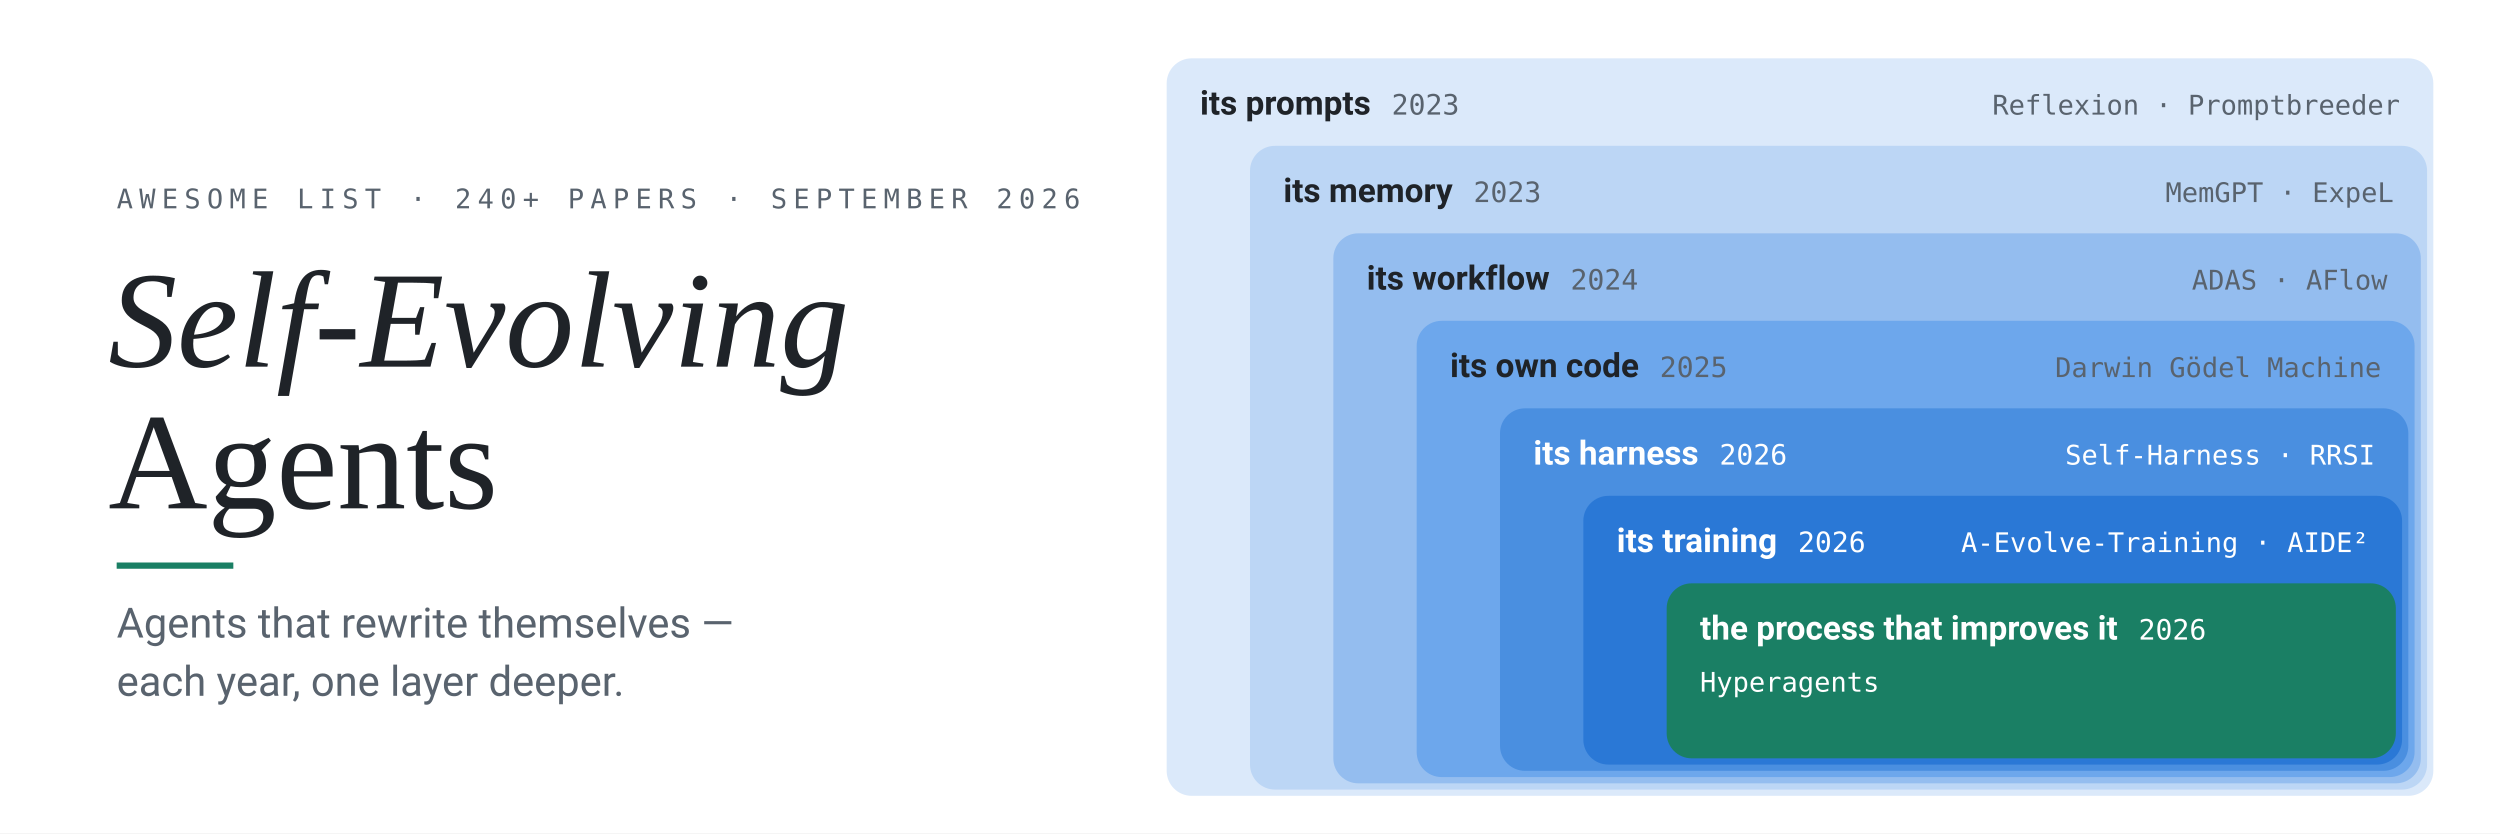
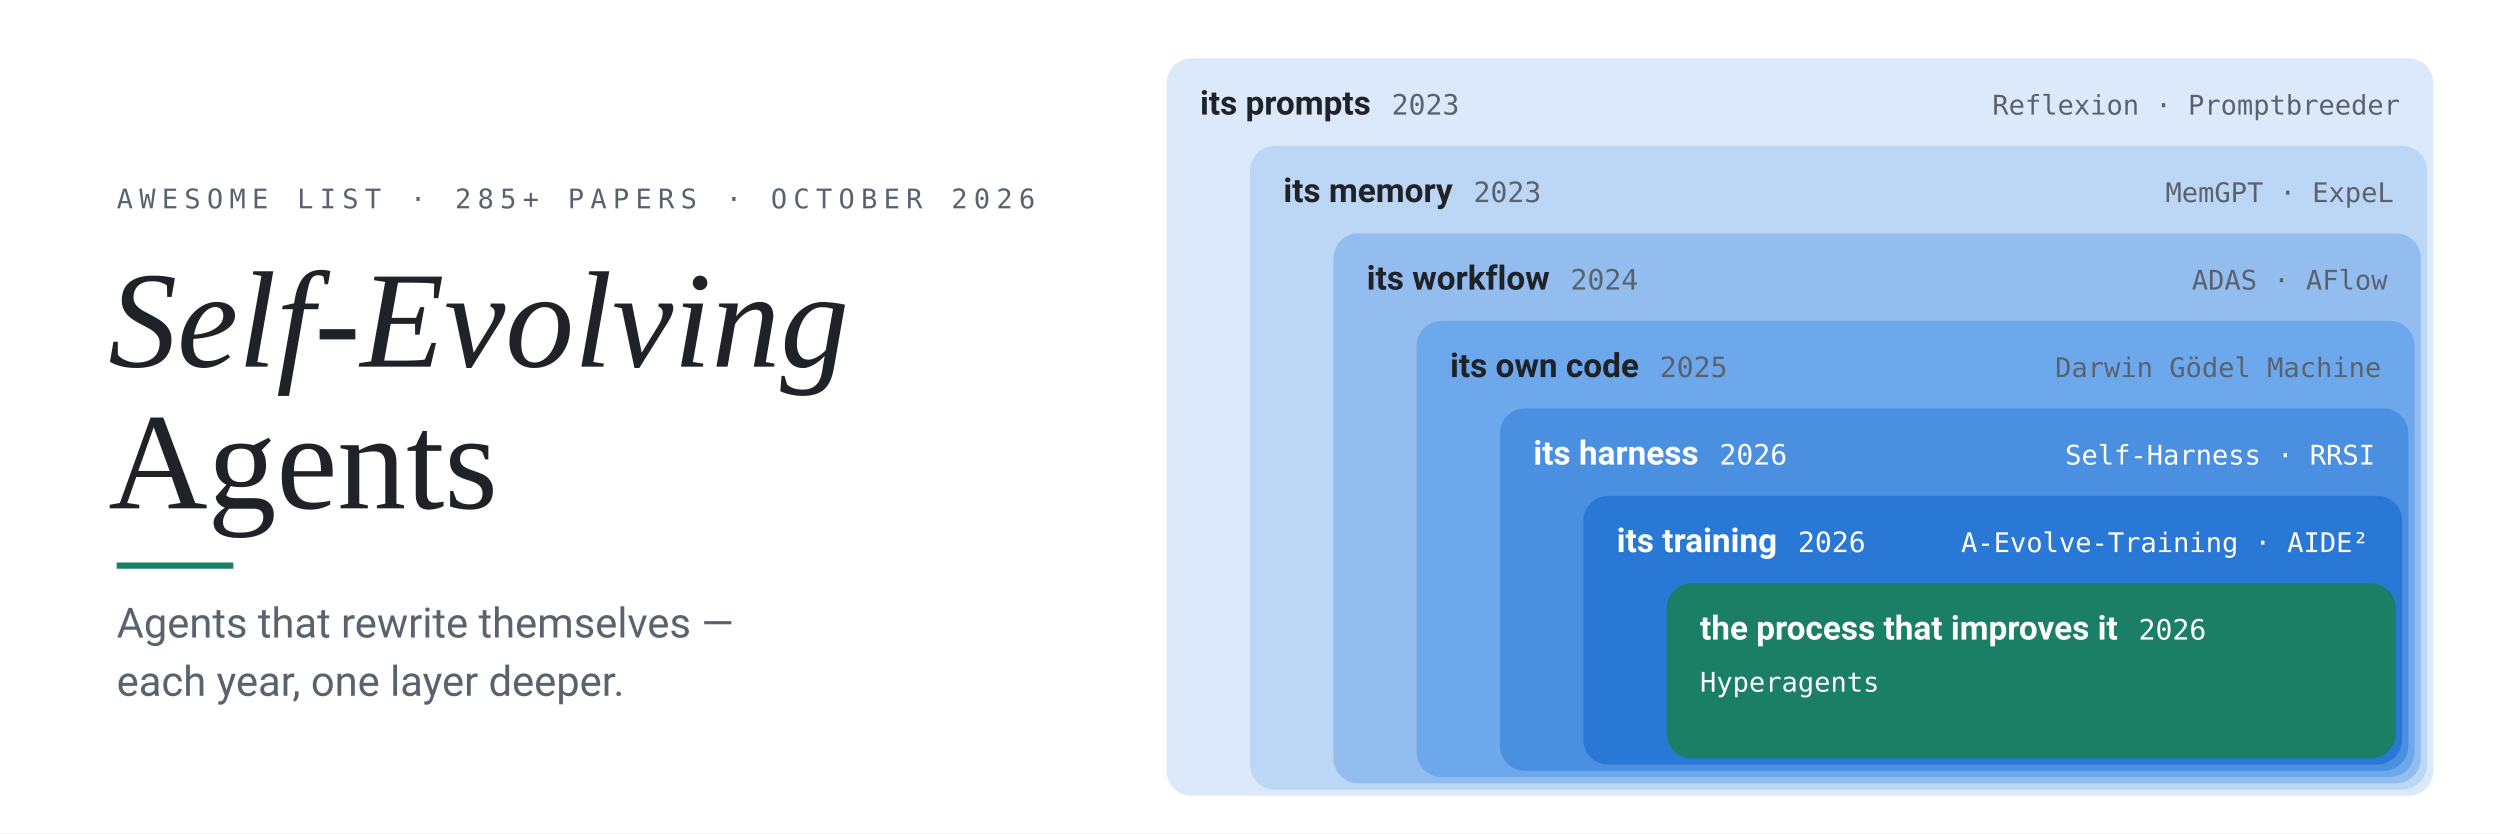
<svg xmlns="http://www.w3.org/2000/svg" width="1200" height="400" viewBox="0 0 1200 400" role="img" aria-label="Awesome Self-Evolving Agents. Concentric layers an agent has learned to rewrite, outermost first: its prompts (2023), its memory (2023), its workflow (2024), its own code (2025), its harness (2026), its training (2026), and at the centre the process that improves it (2026).">
  <rect width="1200" height="400" fill="#ffffff" />
-   <text x="56" y="100" font-family="ui-monospace,SFMono-Regular,Menlo,Consolas,monospace" font-size="13" letter-spacing="3" fill="#59636e">AWESOME LIST · 240+ PAPERS · SEPTEMBER 2026</text>
+   <text x="56" y="100" font-family="ui-monospace,SFMono-Regular,Menlo,Consolas,monospace" font-size="13" letter-spacing="3" fill="#59636e">AWESOME LIST · 285+ PAPERS · OCTOBER 2026</text>
  <text x="52" y="176" font-family="Georgia,'Times New Roman',serif" font-size="66" font-style="italic" fill="#1f2328">Self-Evolving</text>
  <text x="52" y="244" font-family="Georgia,'Times New Roman',serif" font-size="66" fill="#1f2328">Agents</text>
  <rect x="56" y="270" width="56" height="3" fill="#1a7f64" />
  <text x="56" y="306" font-family="-apple-system,'Segoe UI',Roboto,Helvetica,Arial,sans-serif" font-size="20" fill="#59636e">Agents that rewrite themselves —</text>
  <text x="56" y="334" font-family="-apple-system,'Segoe UI',Roboto,Helvetica,Arial,sans-serif" font-size="20" fill="#59636e">each year, one layer deeper.</text>
  <rect x="560" y="28" width="608" height="354" rx="12" fill="#dbe9fa" />
  <text x="576" y="55" font-family="-apple-system,'Segoe UI',Roboto,Helvetica,Arial,sans-serif" font-size="16" font-weight="600" fill="#1f2328">its prompts<tspan font-family="ui-monospace,SFMono-Regular,Menlo,Consolas,monospace" font-weight="400" font-size="13.5" dx="10" fill="#59636e">2023</tspan>
  </text>
  <text x="1152" y="55" text-anchor="end" font-family="ui-monospace,SFMono-Regular,Menlo,Consolas,monospace" font-size="13" fill="#59636e">Reflexion · Promptbreeder</text>
  <rect x="600" y="70" width="565" height="309" rx="12" fill="#bcd6f5" />
  <text x="616" y="97" font-family="-apple-system,'Segoe UI',Roboto,Helvetica,Arial,sans-serif" font-size="16" font-weight="600" fill="#1f2328">its memory<tspan font-family="ui-monospace,SFMono-Regular,Menlo,Consolas,monospace" font-weight="400" font-size="13.5" dx="10" fill="#59636e">2023</tspan>
  </text>
  <text x="1149" y="97" text-anchor="end" font-family="ui-monospace,SFMono-Regular,Menlo,Consolas,monospace" font-size="13" fill="#59636e">MemGPT · ExpeL</text>
  <rect x="640" y="112" width="522" height="264" rx="12" fill="#94bdef" />
  <text x="656" y="139" font-family="-apple-system,'Segoe UI',Roboto,Helvetica,Arial,sans-serif" font-size="16" font-weight="600" fill="#1f2328">its workflow<tspan font-family="ui-monospace,SFMono-Regular,Menlo,Consolas,monospace" font-weight="400" font-size="13.5" dx="10" fill="#59636e">2024</tspan>
  </text>
  <text x="1146" y="139" text-anchor="end" font-family="ui-monospace,SFMono-Regular,Menlo,Consolas,monospace" font-size="13" fill="#59636e">ADAS · AFlow</text>
  <rect x="680" y="154" width="479" height="219" rx="12" fill="#6da7ec" />
  <text x="696" y="181" font-family="-apple-system,'Segoe UI',Roboto,Helvetica,Arial,sans-serif" font-size="16" font-weight="600" fill="#1f2328">its own code<tspan font-family="ui-monospace,SFMono-Regular,Menlo,Consolas,monospace" font-weight="400" font-size="13.5" dx="10" fill="#59636e">2025</tspan>
  </text>
  <text x="1143" y="181" text-anchor="end" font-family="ui-monospace,SFMono-Regular,Menlo,Consolas,monospace" font-size="13" fill="#59636e">Darwin Gödel Machine</text>
  <rect x="720" y="196" width="436" height="174" rx="12" fill="#4a8fe0" />
  <text x="736" y="223" font-family="-apple-system,'Segoe UI',Roboto,Helvetica,Arial,sans-serif" font-size="16" font-weight="600" fill="#ffffff">its harness<tspan font-family="ui-monospace,SFMono-Regular,Menlo,Consolas,monospace" font-weight="400" font-size="13.5" dx="10" fill="#ffffff">2026</tspan>
  </text>
  <text x="1140" y="223" text-anchor="end" font-family="ui-monospace,SFMono-Regular,Menlo,Consolas,monospace" font-size="13" fill="#ffffff">Self-Harness · RRSI</text>
  <rect x="760" y="238" width="393" height="129" rx="12" fill="#2a78d6" />
  <text x="776" y="265" font-family="-apple-system,'Segoe UI',Roboto,Helvetica,Arial,sans-serif" font-size="16" font-weight="600" fill="#ffffff">its training<tspan font-family="ui-monospace,SFMono-Regular,Menlo,Consolas,monospace" font-weight="400" font-size="13.5" dx="10" fill="#ffffff">2026</tspan>
  </text>
  <text x="1137" y="265" text-anchor="end" font-family="ui-monospace,SFMono-Regular,Menlo,Consolas,monospace" font-size="13" fill="#ffffff">A-Evolve-Training · AIDE²</text>
  <rect x="800" y="280" width="350" height="84" rx="12" fill="#1a7f64" />
  <text x="816" y="307" font-family="-apple-system,'Segoe UI',Roboto,Helvetica,Arial,sans-serif" font-size="16" font-weight="600" fill="#ffffff">the process that improves it<tspan font-family="ui-monospace,SFMono-Regular,Menlo,Consolas,monospace" font-weight="400" font-size="13.5" dx="10" fill="#ffffff">2026</tspan>
  </text>
  <text x="816" y="332" font-family="ui-monospace,SFMono-Regular,Menlo,Consolas,monospace" font-size="13" fill="#ffffff">Hyperagents</text>
</svg>
